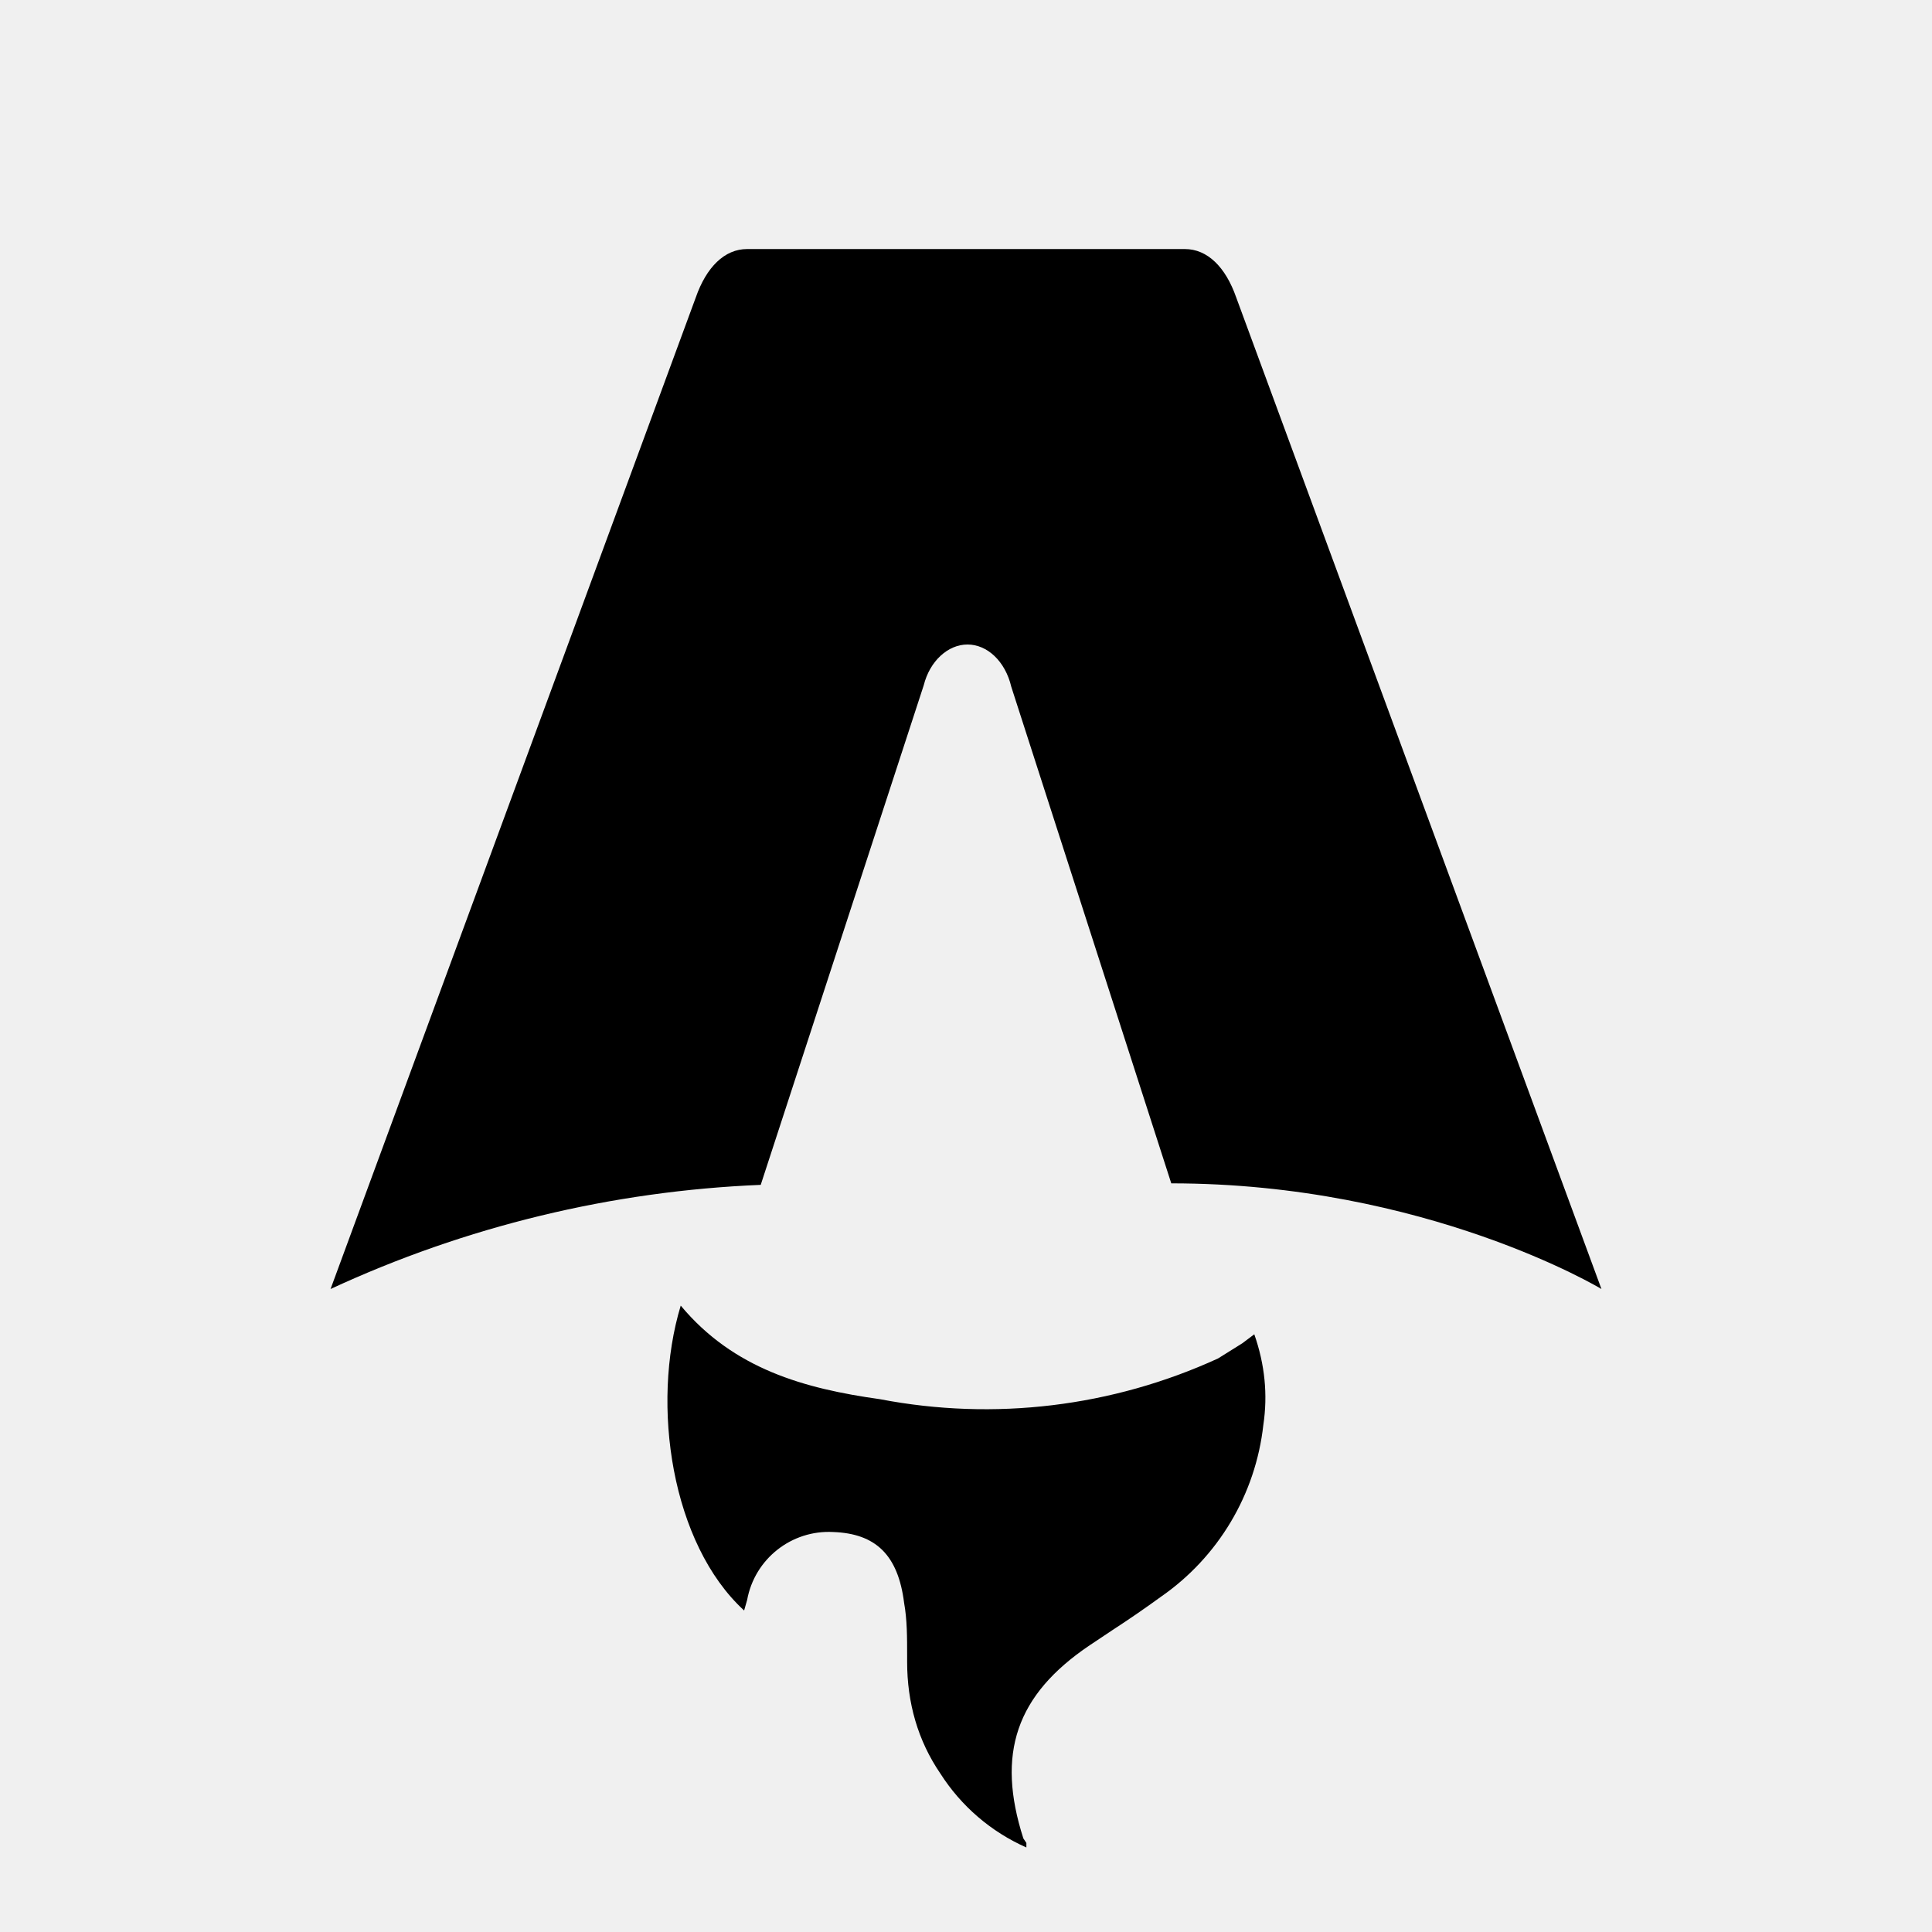
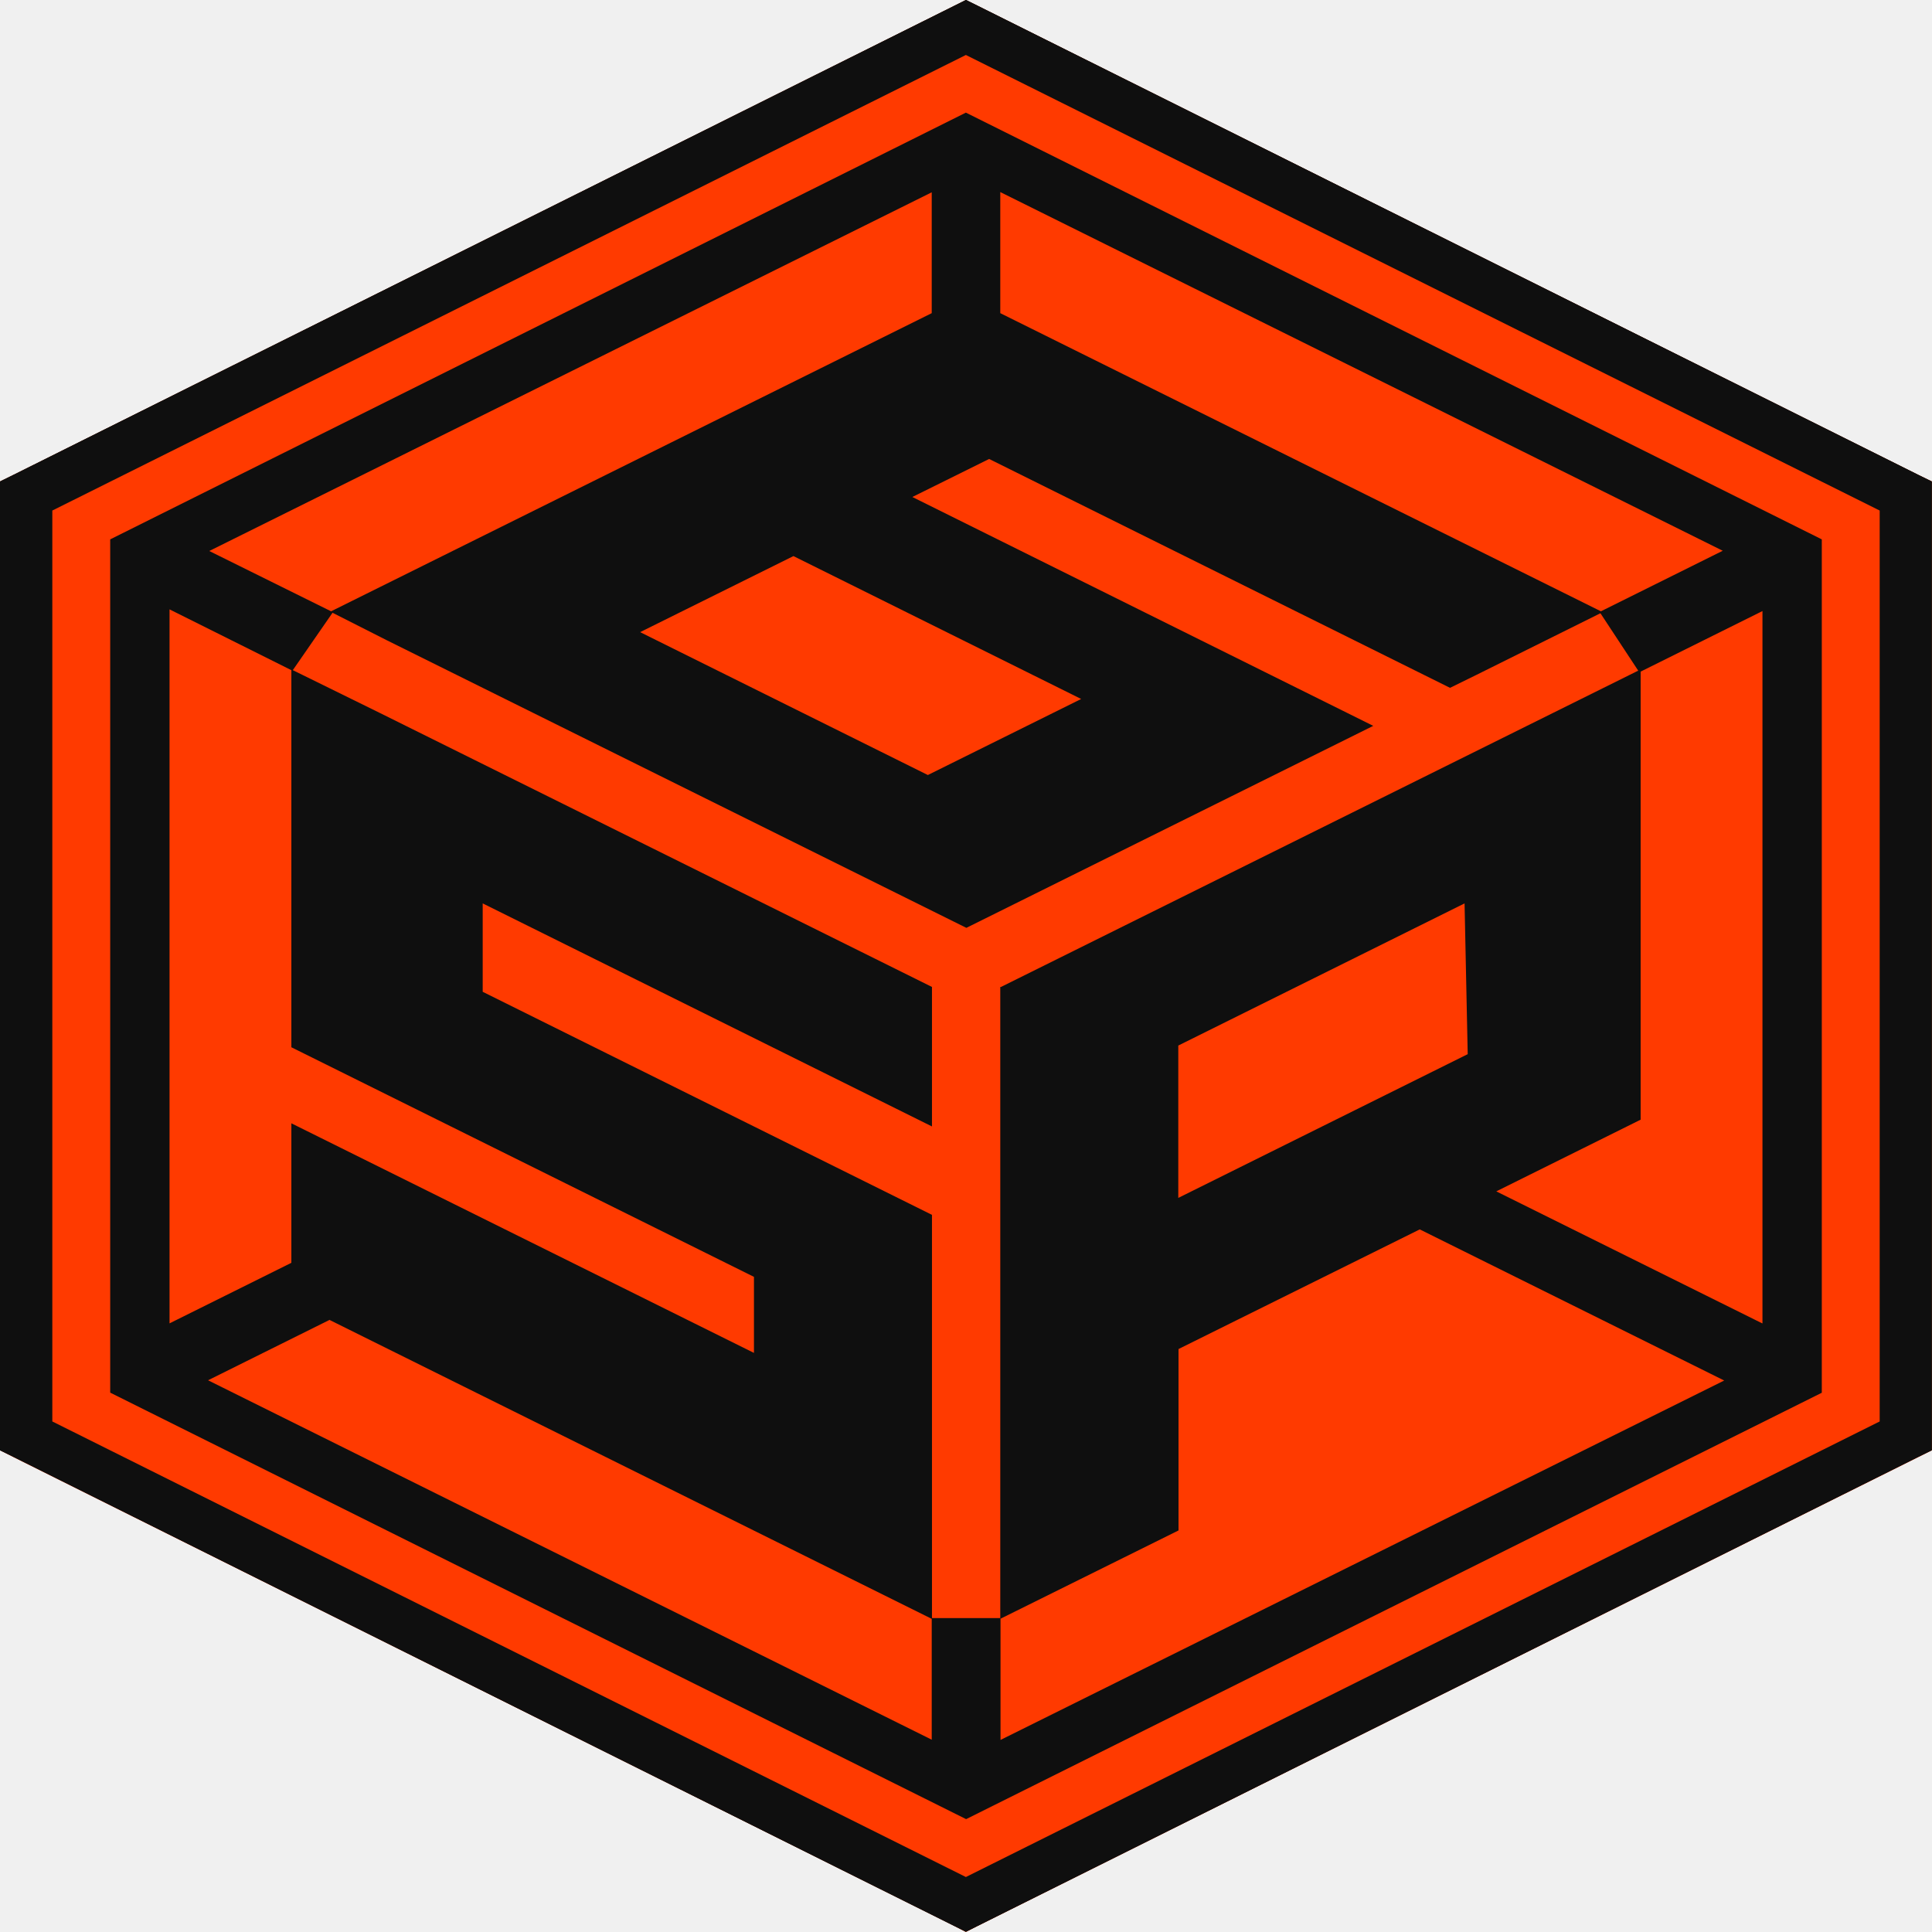
- <svg xmlns="http://www.w3.org/2000/svg" fill="none" viewBox="0 0 128 128">
-   <path d="M50.4 78.5a75.1 75.1 0 0 0-28.5 6.9l24.2-65.7c.7-2 1.9-3.2 3.4-3.2h29c1.5 0 2.7 1.2 3.4 3.2l24.2 65.7s-11.6-7-28.5-7L67 45.5c-.4-1.7-1.6-2.8-2.9-2.8-1.3 0-2.5 1.1-2.9 2.7L50.4 78.5Zm-1.1 28.2Zm-4.2-20.2c-2 6.6-.6 15.8 4.2 20.2a17.5 17.5 0 0 1 .2-.7 5.5 5.5 0 0 1 5.7-4.5c2.8.1 4.3 1.5 4.7 4.7.2 1.1.2 2.3.2 3.5v.4c0 2.7.7 5.2 2.2 7.4a13 13 0 0 0 5.7 4.9v-.3l-.2-.3c-1.8-5.6-.5-9.5 4.4-12.8l1.5-1a73 73 0 0 0 3.2-2.2 16 16 0 0 0 6.8-11.4c.3-2 .1-4-.6-6l-.8.6-1.6 1a37 37 0 0 1-22.4 2.7c-5-.7-9.7-2-13.2-6.2Z" />
-   <style>
-         path { fill: #000; }
-         @media (prefers-color-scheme: dark) {
-             path { fill: #FFF; }
-         }
+ <svg xmlns="http://www.w3.org/2000/svg" id="Layer_1" data-name="Layer 1" viewBox="0 0 79.77 79.77">
+   <defs>
+     <style>
+       .cls-1 {
+         fill: #ff3a00;
+       }
+ 
+       .cls-2 {
+         fill: #0f0f0f;
+       }
    </style>
+   </defs>
+   <polygon class="cls-1" points="39.88 0 39.42 .23 .57 19.6 0 19.88 0 20.52 0 59.25 0 59.88 .57 60.17 39.42 79.53 39.88 79.77 40.35 79.53 79.19 60.17 79.77 59.88 79.77 59.25 79.77 20.52 79.77 19.88 79.19 19.6 40.35 .23 39.88 0 39.88 0" />
+   <g>
+     <path class="cls-2" d="M39.88,1.12h.02s38.85,19.37,38.85,19.37h.02v38.78h-.02s-38.85,19.37-38.85,19.37h-.02s-.02,0-.02,0L1.02,59.27h-.02V20.5h.02S39.87,1.13,39.87,1.13h.02M39.88,0l-.46.23L.57,19.6,0,19.88v40l.57.28,38.85,19.37.46.23.46-.23,38.85-19.37.57-.28V19.88l-.57-.28L40.35.23,39.88,0h0Z" />
+     <path class="cls-2" d="M39.88,2.27l37.73,18.81v37.61l-37.73,18.81L2.16,58.69V21.08L39.88,2.27M39.88,0l-.46.23L.57,19.6l-.57.28v40l.57.28,38.85,19.37.46.23.46-.23,38.85-19.37.57-.28V19.88l-.57-.28L40.35.23l-.46-.23h0Z" />
+     <path class="cls-2" d="M72.76,54.64l-10.98-5.45,5.96-2.96v-18.5h0s5.03-2.5,5.03-2.5v29.41s0,0,0,0ZM41.3,40.75v25.4h0v.66h-2.82v-.66h0v-15.99l-18.55-9.21v-3.65l18.55,9.21v-5.76l-22.77-11.3h0s-3.62-1.78-3.62-1.78l1.64-2.37,2.23,1.13,23.94,11.88,16.8-8.34-19.03-9.45,3.17-1.57,19.03,9.45,1.1-.54h0s5.11-2.54,5.11-2.54l1.56,2.37-26.31,13.06ZM60.61,43.52l-11.96,5.94v-6.29l11.82-5.87.13,6.22ZM7,54.64v-29.48s5.03,2.51,5.03,2.51v15.57l19.1,9.48v3.14l-19.1-9.48v5.76l-5.03,2.5h0ZM13.61,54.5l24.86,12.34v4.99l-29.88-14.84,5.03-2.5ZM26.43,26.1l6.33-3.14,11.88,5.9-6.33,3.14-11.88-5.9ZM41.3,7.93l29.83,14.81-5.03,2.5-24.8-12.31v-4.99ZM38.47,12.93l-24.8,12.31-5.03-2.49,29.83-14.81v4.99ZM41.3,66.84l7.36-3.65v-7.49l9.96-4.94,12.57,6.24-29.88,14.84v-4.99ZM75.22,57.5V22.27L39.88,4.65,4.55,22.27v35.23l35.34,17.61,35.34-17.61Z" />
+   </g>
</svg>
